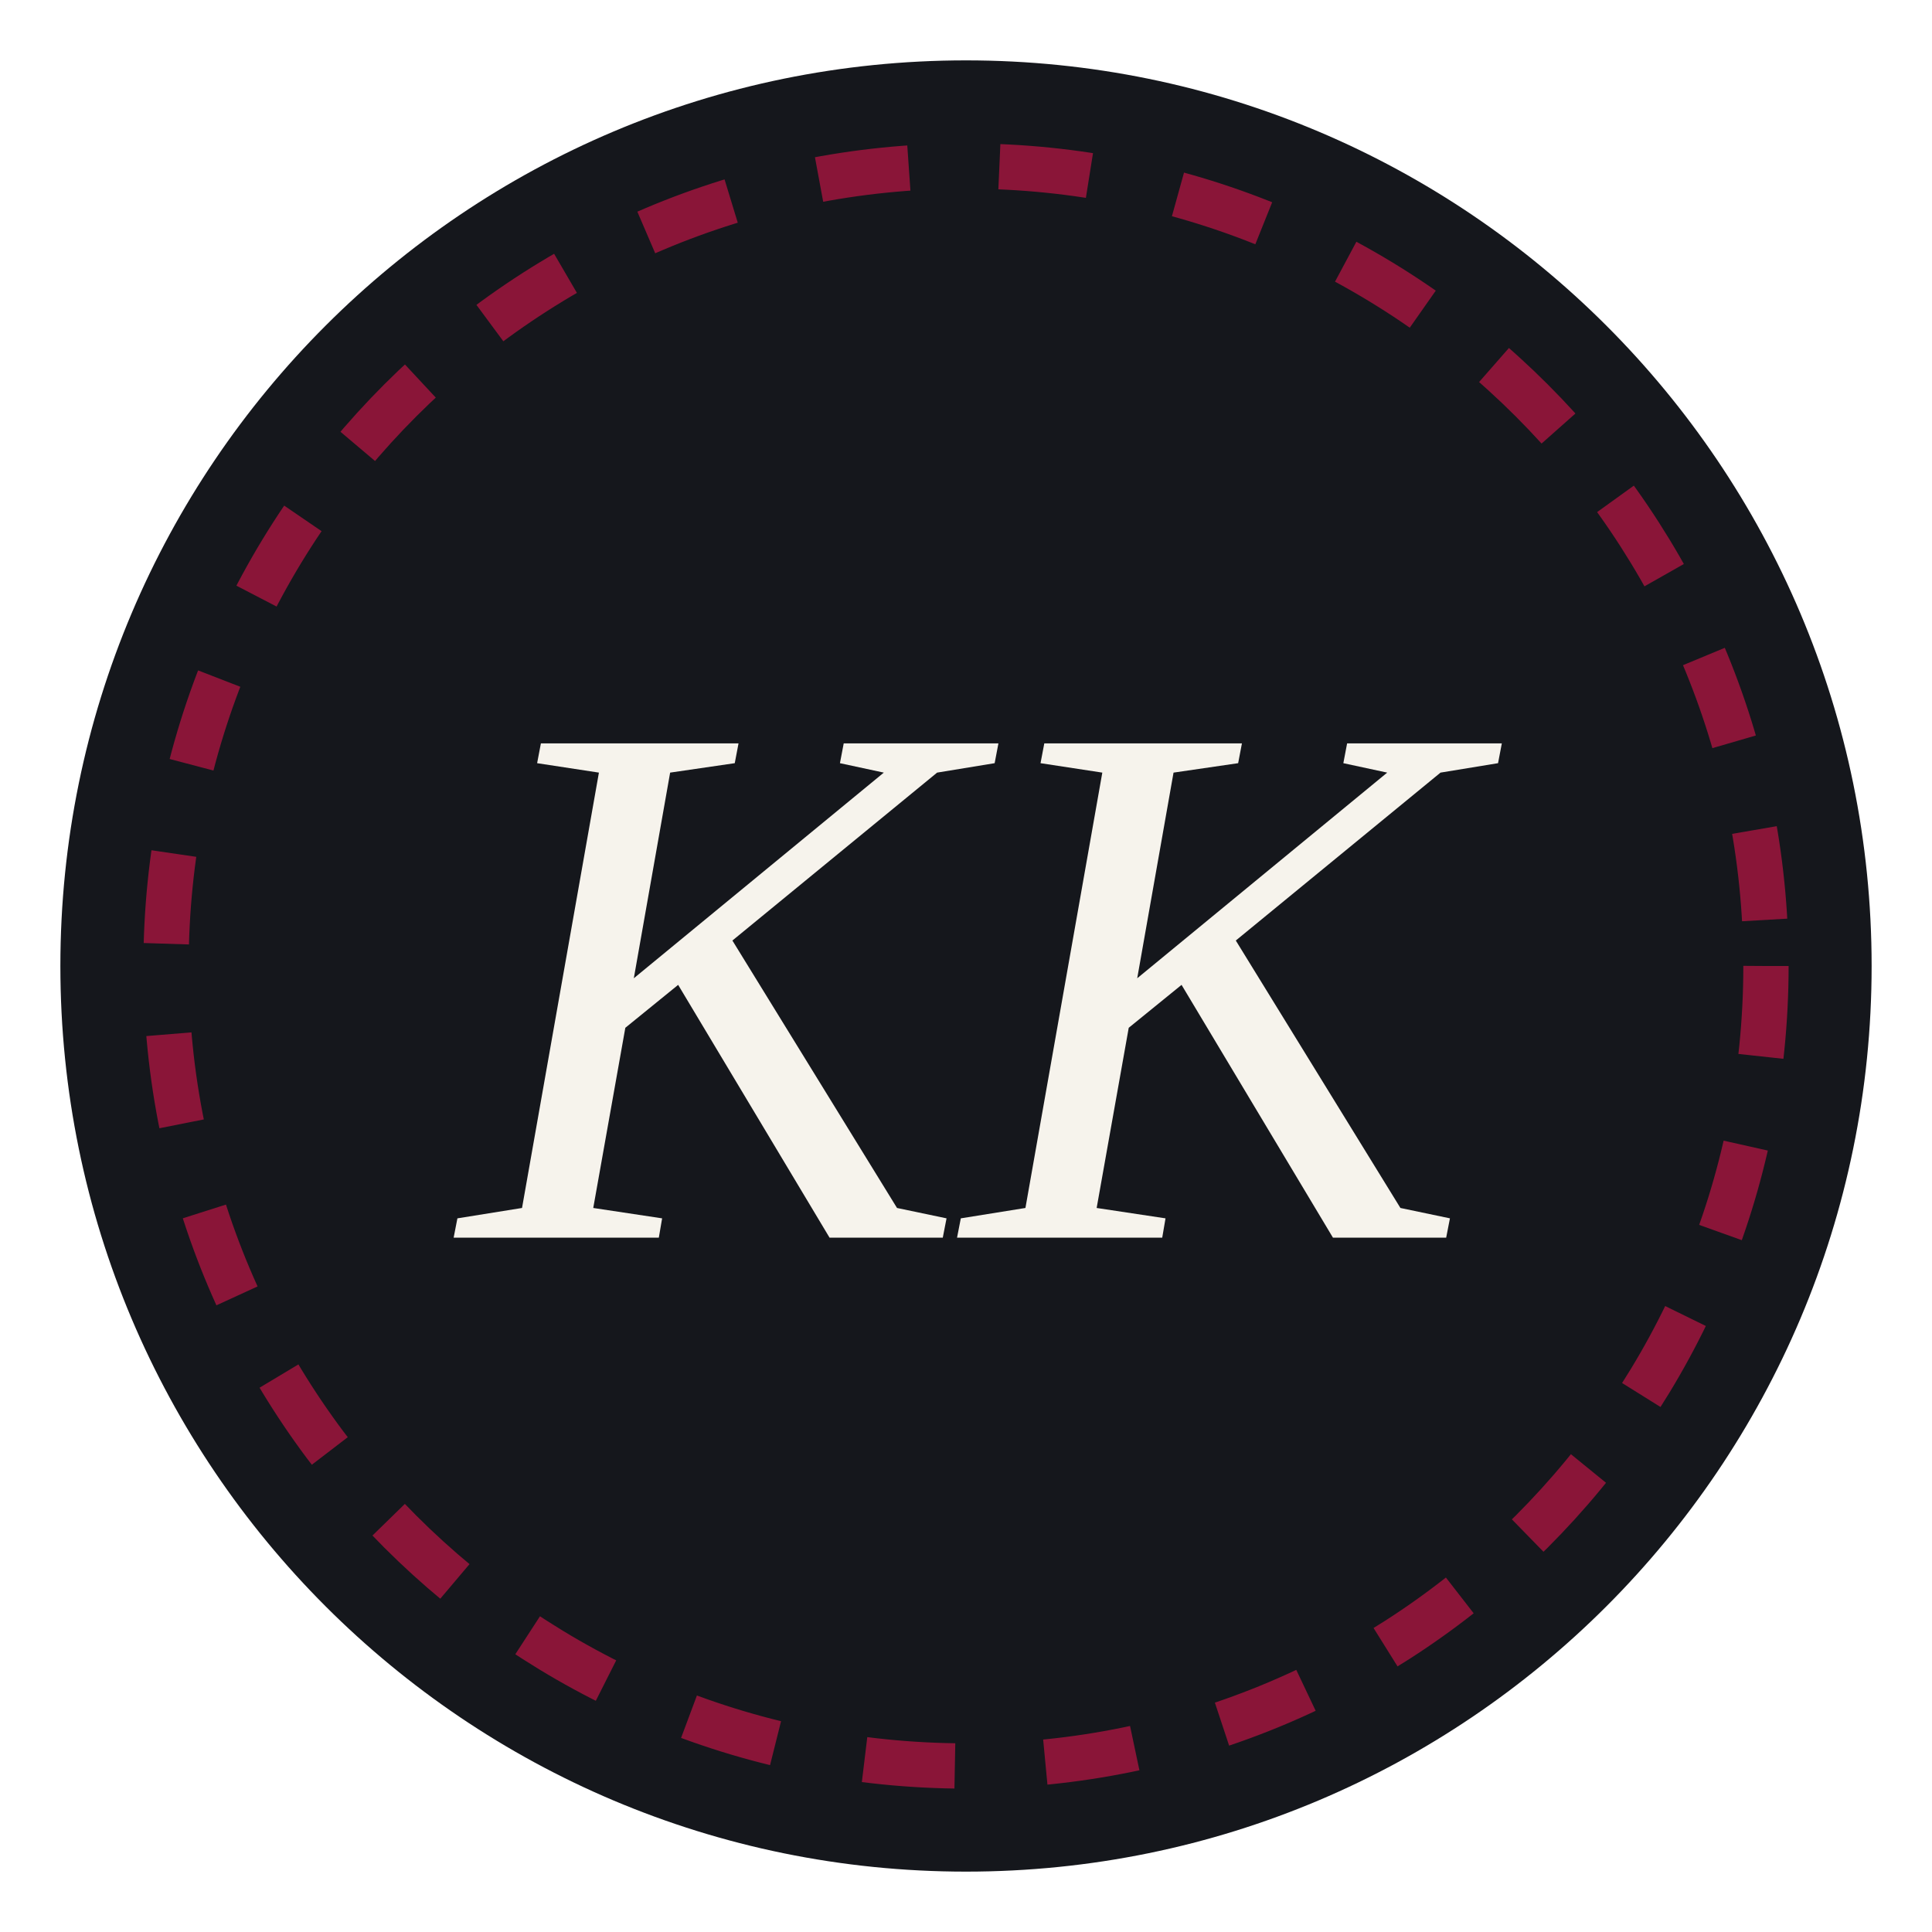
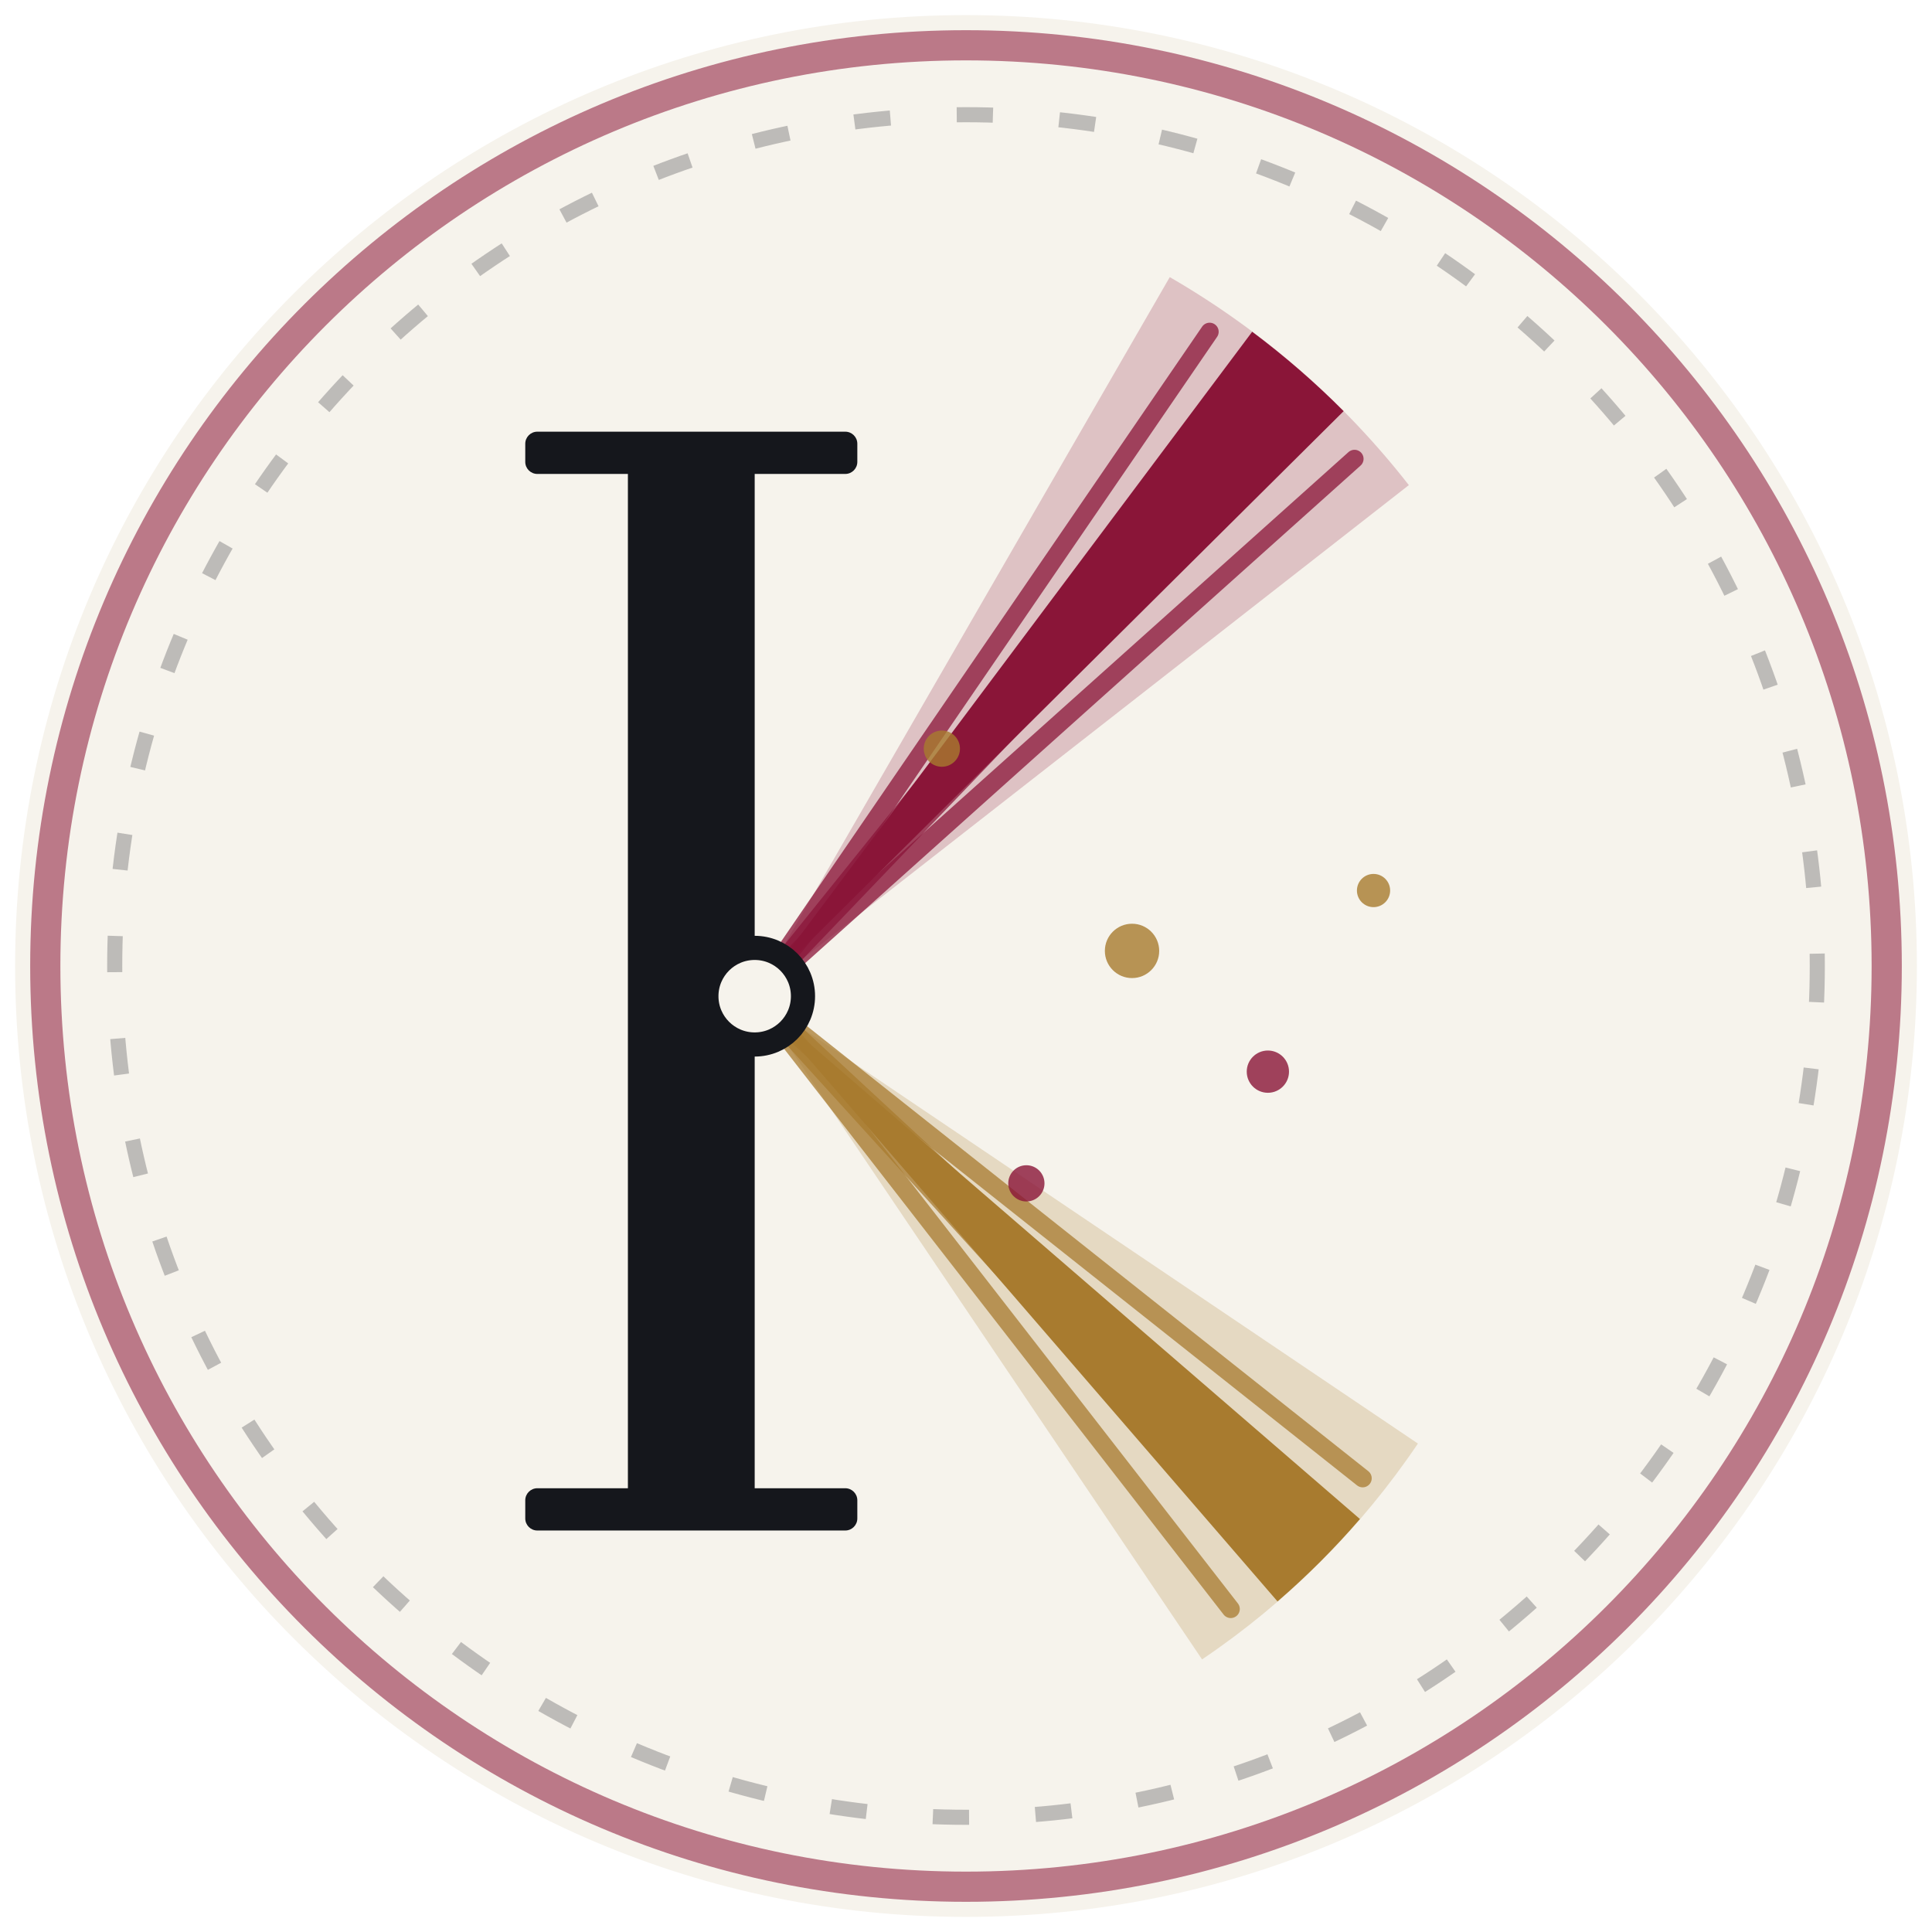
<svg xmlns="http://www.w3.org/2000/svg" viewBox="0 0 64 64">
-   <circle cx="32" cy="32" r="30" fill="#15171c" />
-   <circle cx="32" cy="32" r="26.5" fill="none" stroke="#8a1538" stroke-width="1.5" stroke-dasharray="3 3" />
-   <text x="32" y="41" text-anchor="middle" font-family="Georgia, 'Times New Roman', serif" font-style="italic" font-size="25" fill="#f6f3ec">KK</text>
+   <circle cx="32" cy="32" r="31.5" fill="#f6f3ec" />
+   <circle cx="32" cy="32" r="30.5" fill="none" stroke="#8a1538" stroke-width="1" stroke-opacity=".55" />
+   <circle cx="32" cy="32" r="28.2" fill="none" stroke="#15171c" stroke-width=".5" stroke-opacity=".25" stroke-dasharray="1.2 2.2" />
+   <rect x="20.8" y="15" width="4.2" height="35" fill="#15171c" />
+   <rect x="17.4" y="14.3" width="11" height="1.4" rx=".4" fill="#15171c" />
+   <rect x="17.4" y="49.3" width="11" height="1.4" rx=".4" fill="#15171c" />
+   <path d="M25 33L38.75 9.18A27.5 27.5 0 0 1 46.67 16.07Z" fill="#8a1538" fill-opacity="0.22" />
+   <line x1="25" y1="33" x2="40.07" y2="10.99" stroke="#8a1538" stroke-width=".6" stroke-linecap="round" stroke-opacity=".75" />
+   <line x1="25" y1="33" x2="41.71" y2="12.21" stroke="#8a1538" stroke-width=".6" stroke-linecap="round" stroke-opacity=".75" />
+   <line x1="25" y1="33" x2="43.45" y2="13.73" stroke="#8a1538" stroke-width=".6" stroke-linecap="round" stroke-opacity=".75" />
+   <line x1="25" y1="33" x2="44.87" y2="15.20" stroke="#8a1538" stroke-width=".6" stroke-linecap="round" stroke-opacity=".75" />
+   <path d="M25 33L41.48 10.99A27.5 27.5 0 0 1 44.51 13.62Z" fill="#8a1538" fill-opacity="1" />
+   <path d="M25 33L46.97 47.82A26.5 26.5 0 0 1 39.82 54.97Z" fill="#a87b2f" fill-opacity="0.22" />
+   <line x1="25" y1="33" x2="45.14" y2="48.97" stroke="#a87b2f" stroke-width=".6" stroke-linecap="round" stroke-opacity=".75" />
+   <line x1="25" y1="33" x2="43.86" y2="50.47" stroke="#a87b2f" stroke-width=".6" stroke-linecap="round" stroke-opacity=".75" />
+   <line x1="25" y1="33" x2="42.28" y2="52.03" stroke="#a87b2f" stroke-width=".6" stroke-linecap="round" stroke-opacity=".75" />
+   <line x1="25" y1="33" x2="40.77" y2="53.30" stroke="#a87b2f" stroke-width=".6" stroke-linecap="round" stroke-opacity=".75" />
+   <path d="M25 33L45.05 50.32A26.5 26.5 0 0 1 42.32 53.05Z" fill="#a87b2f" fill-opacity="1" />
+   <circle cx="37.5" cy="31.5" r="0.9" fill="#a87b2f" fill-opacity=".8" />
+   <circle cx="42" cy="35.5" r="0.7" fill="#8a1538" fill-opacity=".8" />
+   <circle cx="34" cy="39.2" r="0.6" fill="#8a1538" fill-opacity=".8" />
+   <circle cx="31.2" cy="24.8" r="0.6" fill="#a87b2f" fill-opacity=".8" />
+   <circle cx="45.5" cy="29.5" r="0.55" fill="#a87b2f" fill-opacity=".8" />
+   <circle cx="25" cy="33" r="1.6" fill="#f6f3ec" stroke="#15171c" stroke-width=".8" />
</svg>
